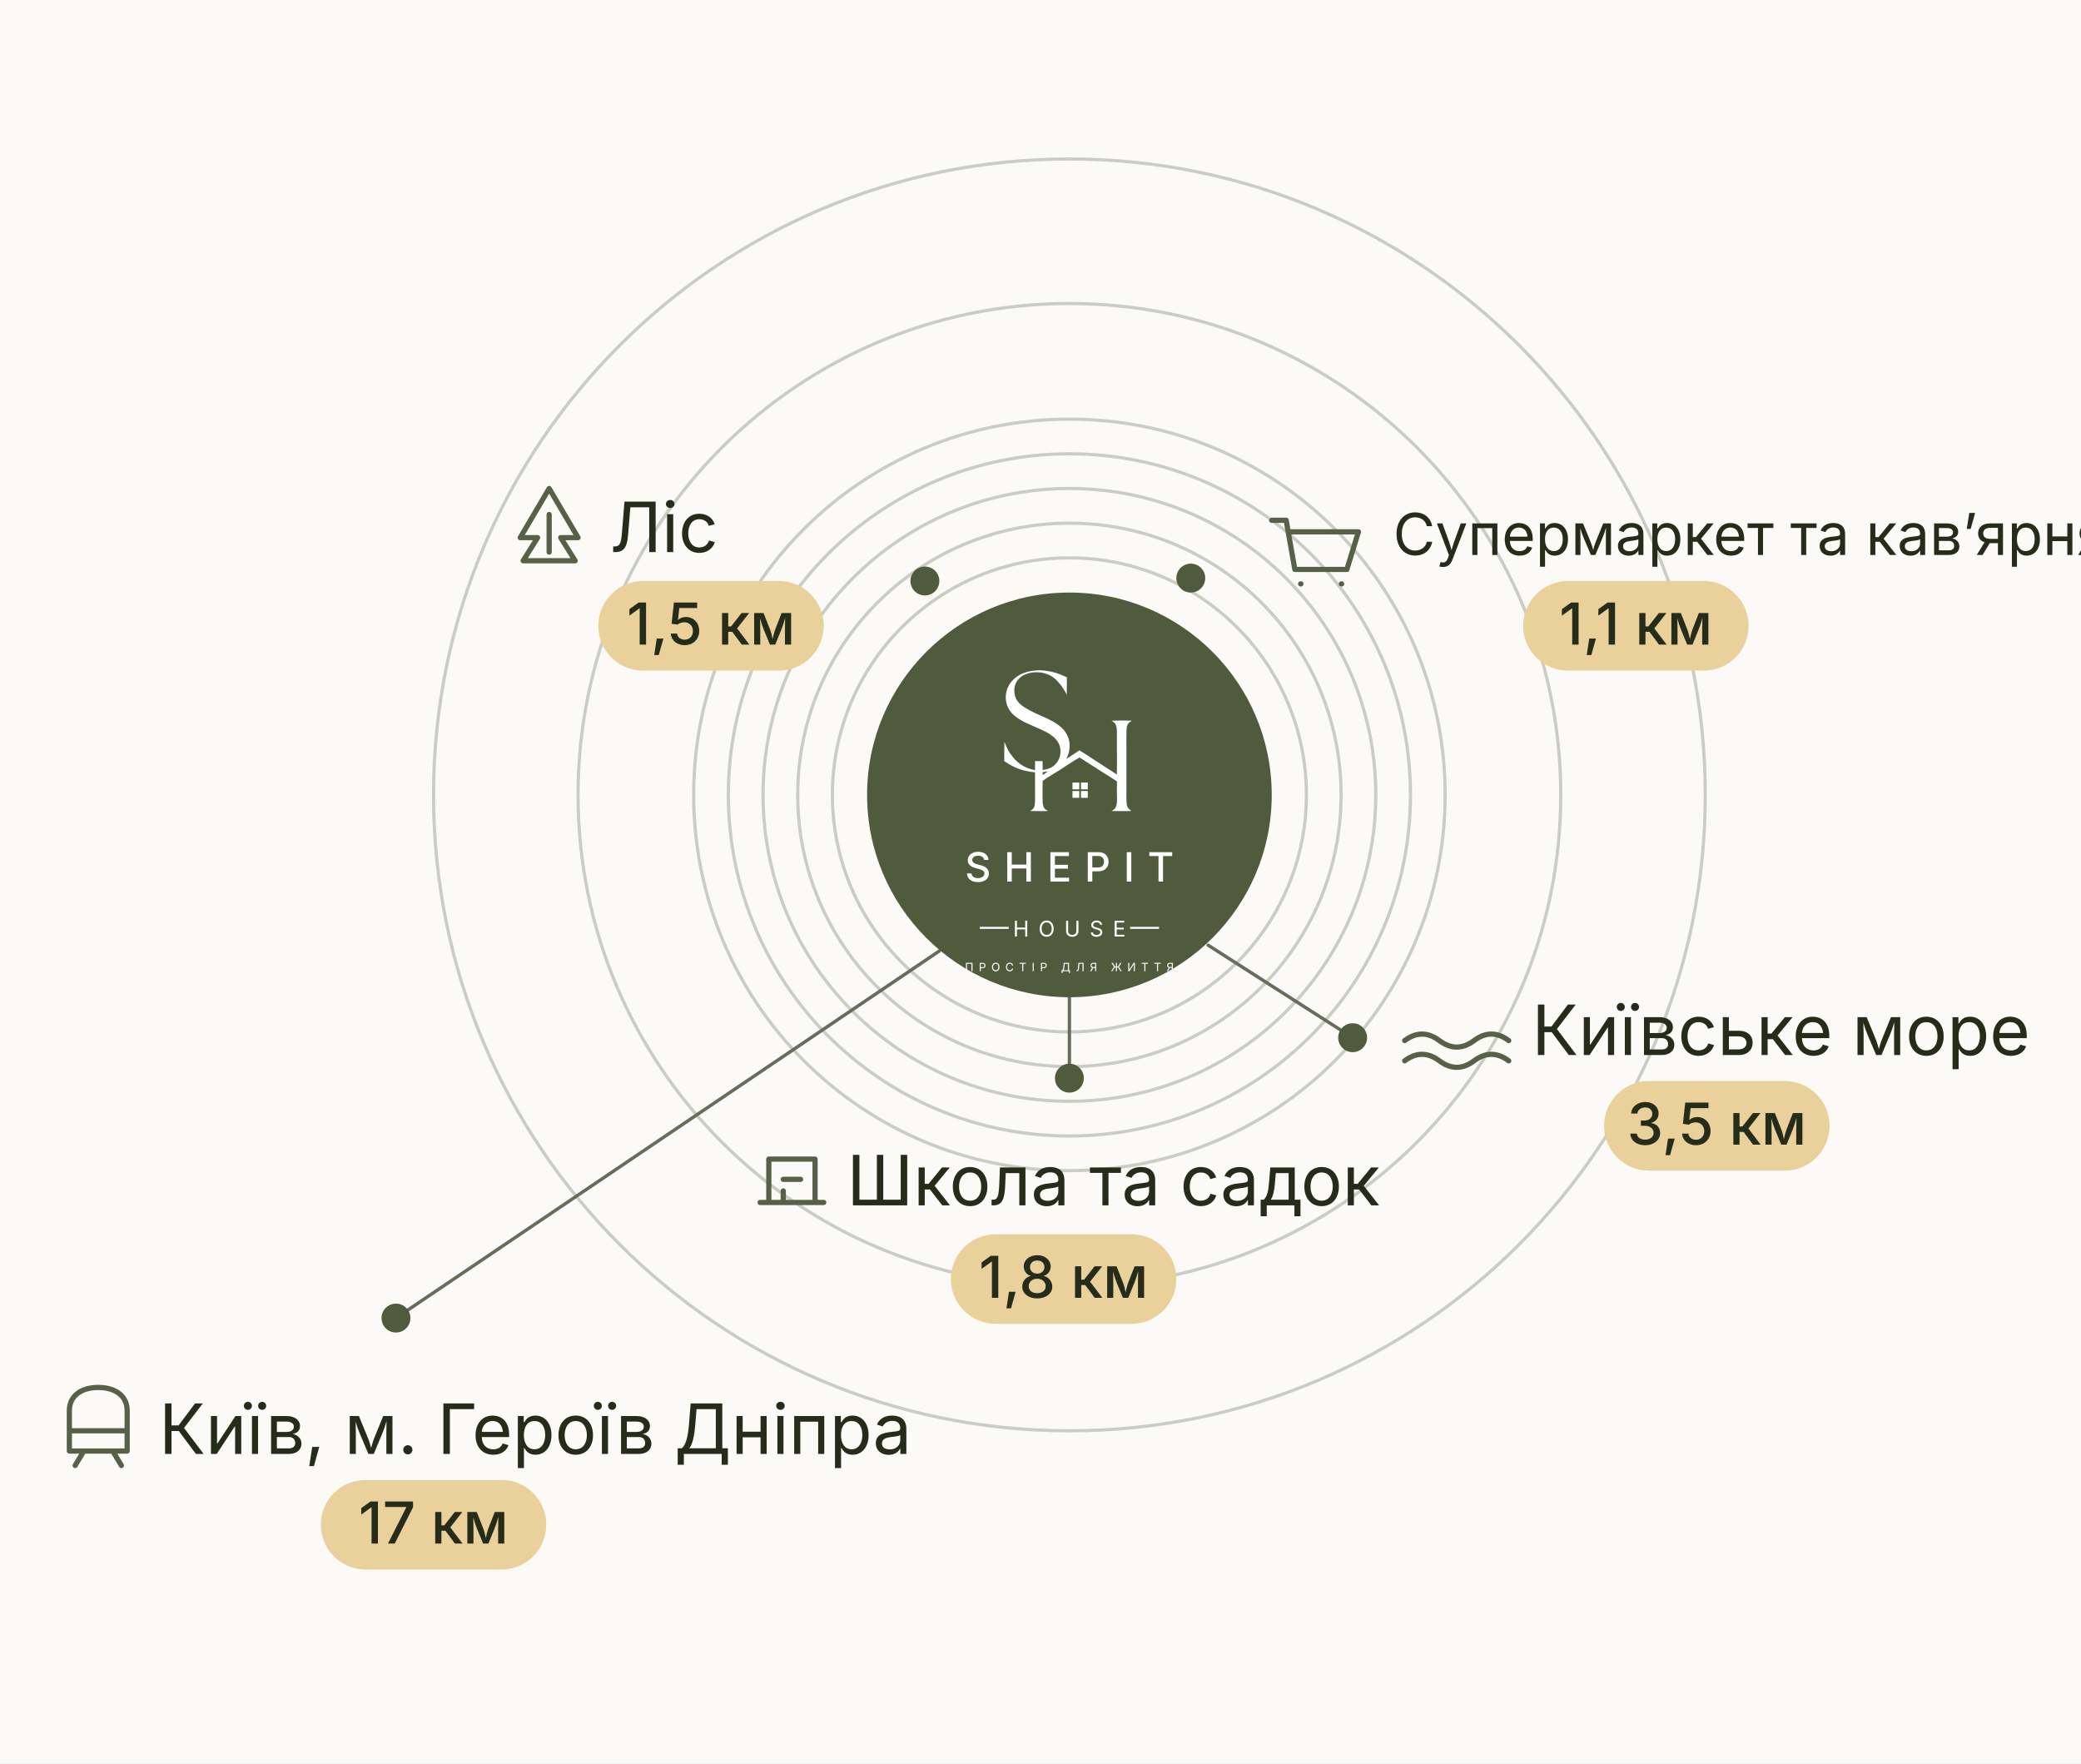
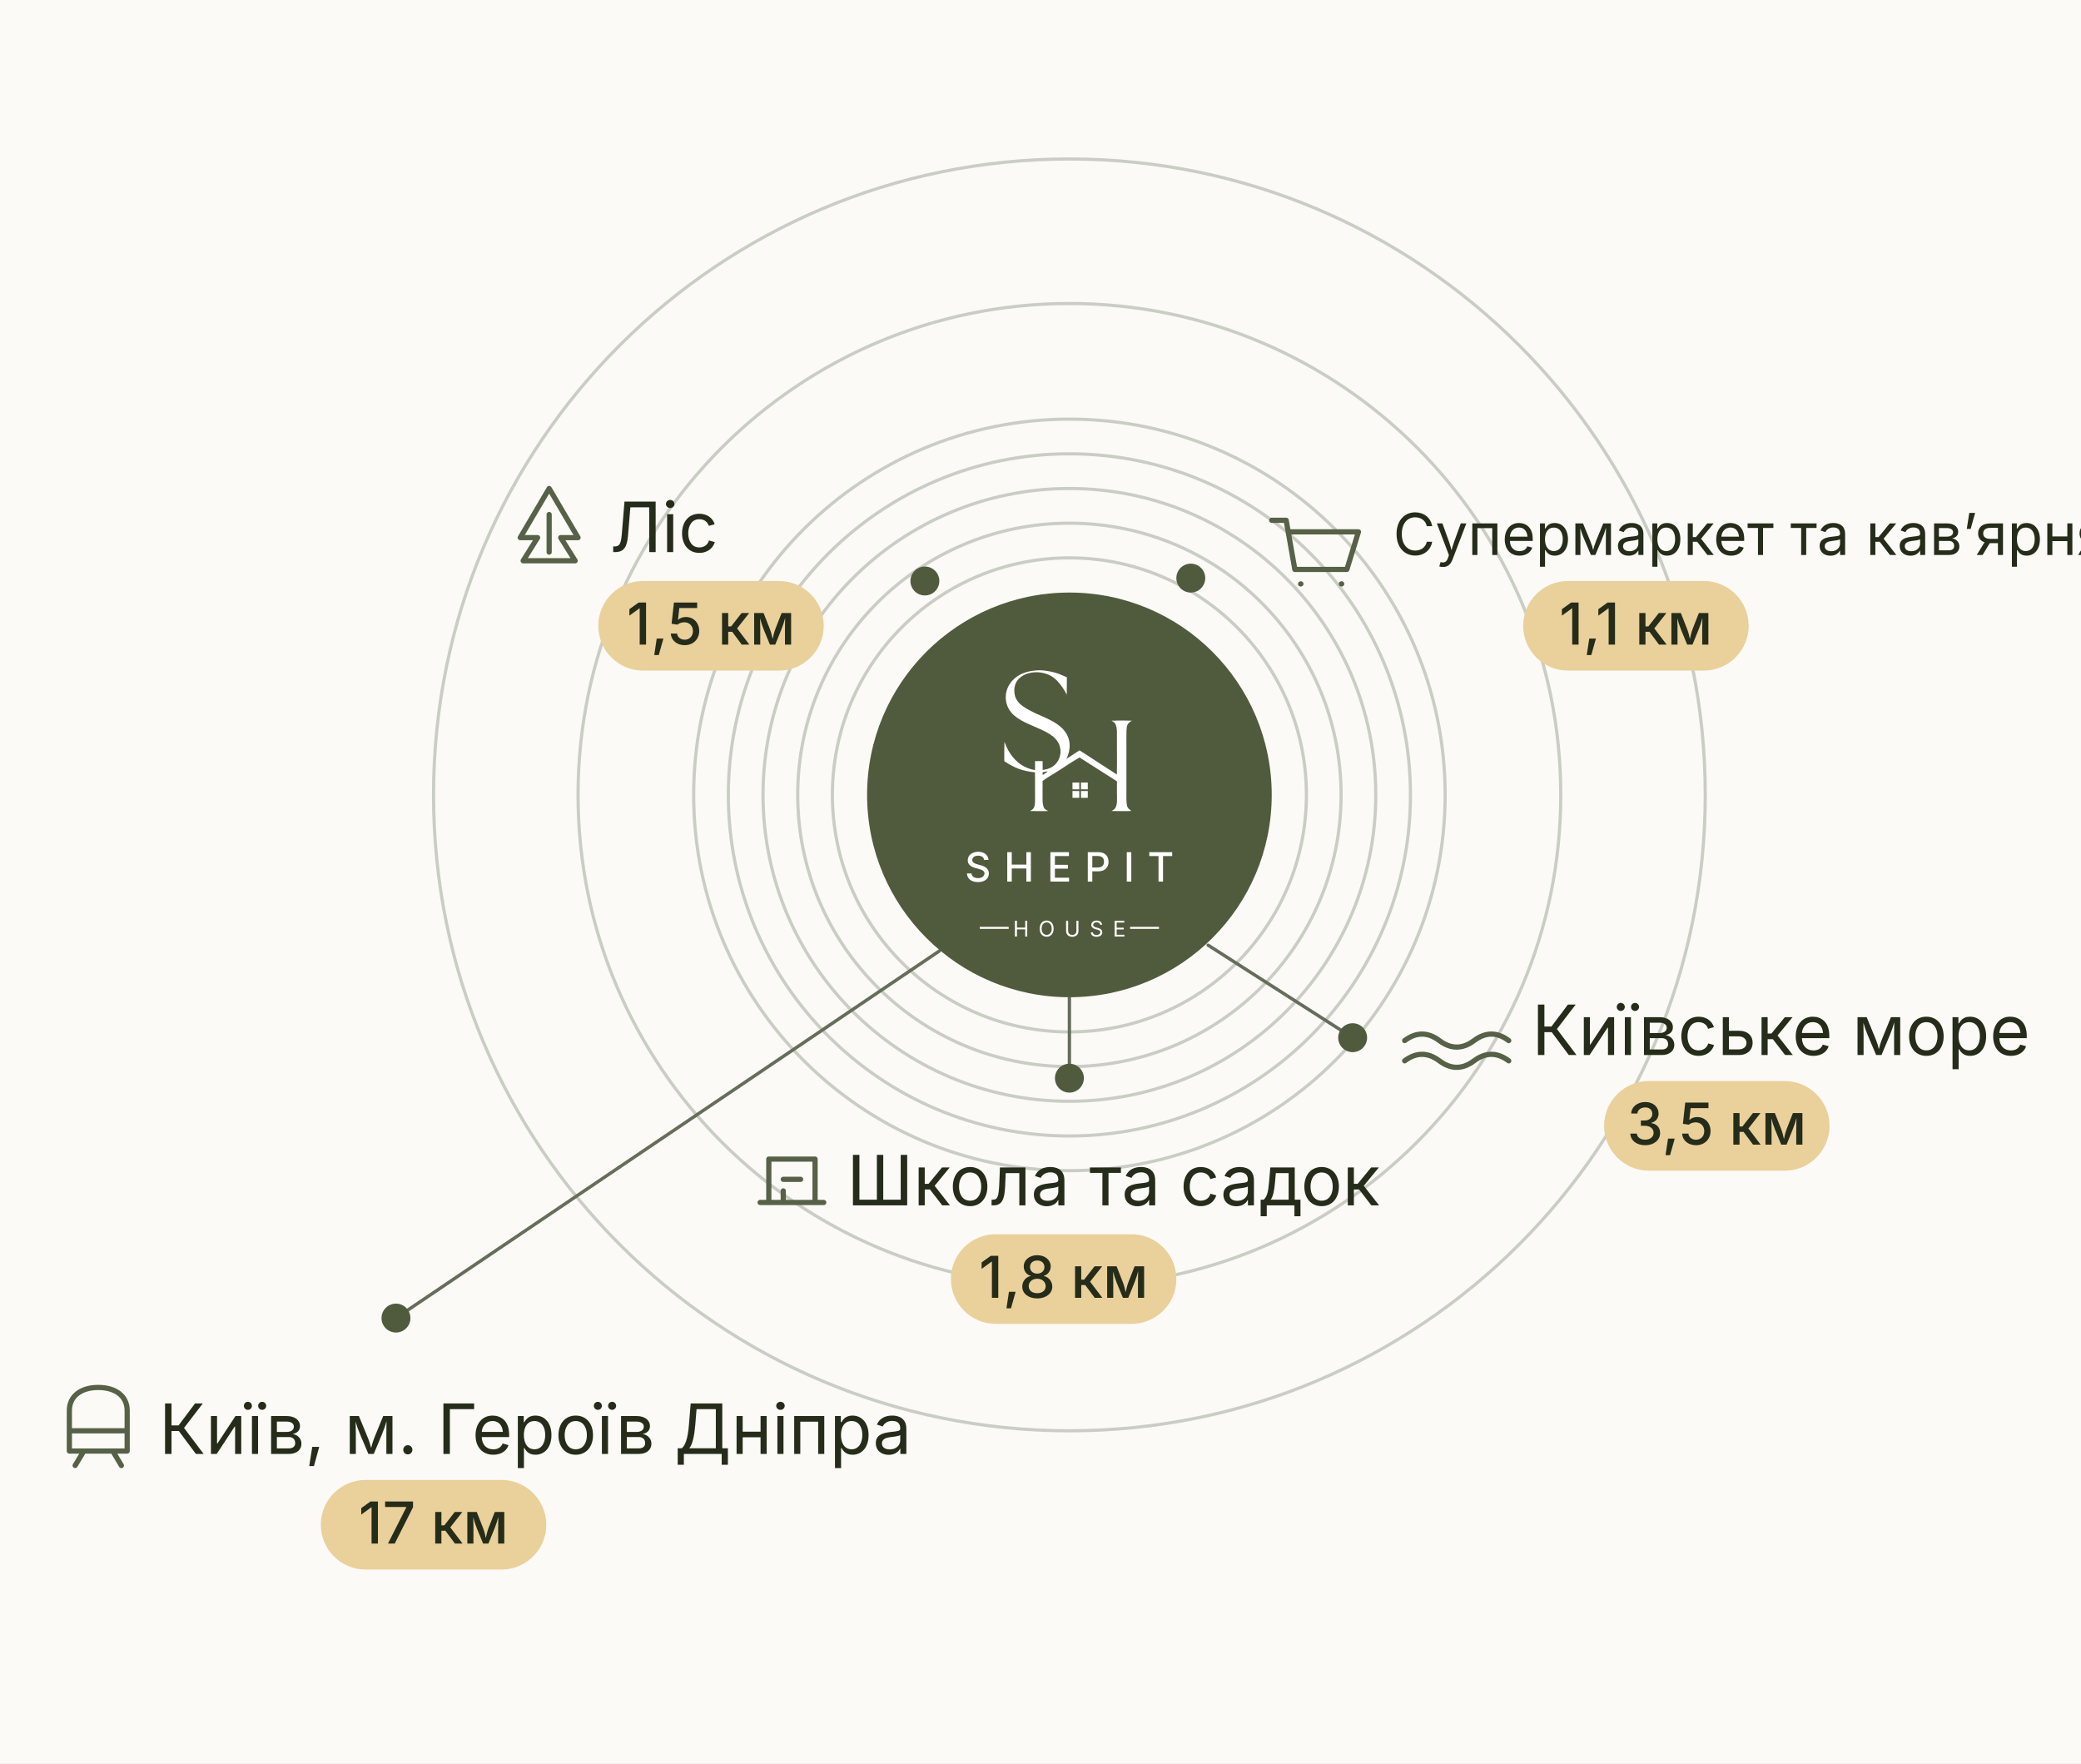
<svg xmlns="http://www.w3.org/2000/svg" viewBox="0 0 720 610" width="720" height="610" role="img" aria-labelledby="title description">
  <rect width="720" height="610" fill="#fbfaf6" />
  <g fill="none" stroke="#c9cdc4" stroke-width="1.1">
    <circle cx="370" cy="275" r="220" />
    <circle cx="370" cy="275" r="170" />
    <circle cx="370" cy="275" r="130" />
    <circle cx="370" cy="275" r="118" />
    <circle cx="370" cy="275" r="106" />
    <circle cx="370" cy="275" r="94" />
    <circle cx="370" cy="275" r="82" />
  </g>
  <g fill="none" stroke="#666d5b" stroke-width="1.15" stroke-linecap="round">
    <path d="M370 345 370 373" />
    <path d="M418 327 468 359" />
    <path d="M325 329 137 456" />
  </g>
  <g fill="#505b3d">
    <circle cx="320" cy="201" r="5" />
    <circle cx="412" cy="200" r="5" />
    <circle cx="468" cy="359" r="5" />
    <circle cx="370" cy="373" r="5" />
    <circle cx="137" cy="456" r="5" />
    <circle cx="370" cy="275" r="70" />
  </g>
  <g id="shepit-brand" fill="#fff">
    <g transform="translate(278.3 205) scale(.095)">
      <path d="M976.46 691.87H1001.22V716.604H976.46V691.87Z" fill="#FFFFFF" />
      <path d="M976.46 722.787H1001.22V747.52H976.46V722.787Z" fill="#FFFFFF" />
      <path d="M1007.41 691.87H1032.18V716.604H1007.41V691.87Z" fill="#FFFFFF" />
      <path d="M1007.41 722.787H1032.18V747.52H1007.41V722.787Z" fill="#FFFFFF" />
      <path fill-rule="evenodd" clip-rule="evenodd" d="M845.339 283.48C868.01 281.107 904.835 287.901 926.089 295.887C936.039 299.626 956.006 308.574 956.006 308.574L955.677 371.913C955.603 371.76 931.92 322.673 898.354 303.664C840.141 270.699 746.297 298.385 767.736 378.705C776.385 404.493 800.052 417.903 822.695 430.185C870.587 456.161 941.766 472.217 961.658 529.667C970.402 554.919 965.822 582.793 954.178 605.989L1002 574.639C1020.48 585.655 1043.62 601.359 1061.99 613.383L1138.24 662.666C1138.82 629.81 1138.34 595.375 1138.35 562.395L1138.34 525.085C1138.33 512.798 1139.02 499.355 1136.12 487.486C1133.22 475.649 1128.37 472.429 1118.71 466.614C1139.66 465.661 1171.96 465.817 1193 466.605C1176.54 475.48 1173.86 483.982 1173.2 502.653C1172.54 520.978 1172.91 539.467 1172.92 557.813L1172.92 727.924C1172.92 743.352 1172.33 756.842 1174.29 772.196C1176.36 788.49 1188.97 791.767 1190.08 795.092C1187.85 796.576 1126.67 795.846 1118.69 795.624C1123.12 792.778 1124.74 792.598 1129.12 788.569C1141.61 777.078 1138.39 748.448 1138.31 731.511L1138.38 687.546C1123.33 677.355 1106.77 667.284 1091.34 657.451L1002.07 600.492C970.346 618.71 939.126 641.223 907.572 660.114C894.733 667.801 879.734 677.033 867.72 685.665C867.119 706.024 867.853 726.737 867.509 747.129C867.329 757.768 867.478 767.893 870.518 778.18C873.602 788.616 878.984 790.892 887.931 795.427C880.807 796.075 870.775 795.862 863.555 795.873C849.692 795.913 835.828 795.852 821.966 795.692C825.081 793.719 829.447 791.097 832.078 788.492C840.674 779.978 839.976 764.939 840.115 753.79C840.21 746.189 840.131 738.801 840.13 731.341L839.996 654.702C794.408 650 766.702 639.592 728.083 614.089C727.905 600.858 728.069 574.09 728.069 574.002L728.653 543.276C728.688 543.365 733.324 555.08 735.382 560.019C739.356 569.384 744.251 578.332 749.993 586.732C772.723 619.712 800.354 639.379 840.096 646.782L840.146 613.834L867.636 613.885C867.53 624.686 867.627 635.486 867.924 646.283C887.016 643.078 903.223 638.123 916.454 623.068C928.189 609.478 934.05 591.793 932.75 573.892C929.585 530.442 889.291 510.714 854.145 495.281L816.298 478.658C797.826 470.33 780.67 461.436 765.091 448.377C726.474 416.006 722.844 359.783 756.144 322.127C779.406 295.823 811.382 285.864 845.339 283.48ZM884.828 651.058C879.154 652.26 873.452 653.331 867.728 654.268C867.699 656.395 867.423 662.104 868.044 663.755L868.898 664.069C871.321 662.373 885.231 652.958 886.243 651.26L884.828 651.058Z" fill="#FFFFFF" />
    </g>
    <text x="370" y="305" text-anchor="middle" font-family="Inter, Arial, sans-serif" font-size="14" font-weight="500" letter-spacing="4.5">SHEPIT</text>
    <path d="M339 321h10m42 0h10" stroke="#fff" stroke-width=".7" />
    <text x="370" y="324" text-anchor="middle" font-family="Inter, Arial, sans-serif" font-size="7.5" letter-spacing="3.2">HOUSE</text>
-     <text x="370" y="336" text-anchor="middle" font-family="Inter, Arial, sans-serif" font-size="4" letter-spacing="1.8">ПРОСТІР ДЛЯ ЖИТТЯ</text>
  </g>
  <g fill="none" stroke="#566148" stroke-width="1.8" stroke-linecap="round" stroke-linejoin="round">
    <path d="M190 191v-13m0-9-10 17h6l-5 8h18l-5-8h6z" />
    <path d="M440 180h5l3 17h18l4-13h-24m4 18h.1m14 0h.1" />
    <path d="M486 360c4-3 8-3 12 0s8 3 12 0 8-3 12 0m-36 7c4-3 8-3 12 0s8 3 12 0 8-3 12 0" />
    <path d="M266 416v-15h16v15m-19 0h22m-14-8h6m-6 8v-4" />
    <path d="M24 502v-14c0-5 4-8 10-8s10 3 10 8v14H24zm0-7h20m-15 7-3 5m13-5 3 5" />
  </g>
  <g fill="#252c19" font-family="Inter, Arial, sans-serif" font-size="24" font-weight="400">
    <text x="211" y="191">Ліс</text>
    <text x="482" y="192" font-size="20">Супермаркет та кав’ярня</text>
    <text x="530" y="365">Київське море</text>
    <text x="293" y="417">Школа та садок</text>
    <text x="55" y="503">Київ, м. Героїв Дніпра</text>
  </g>
  <g fill="#ead09a">
    <rect x="207" y="201" width="78" height="31" rx="15.5" />
    <rect x="527" y="201" width="78" height="31" rx="15.5" />
    <rect x="555" y="374" width="78" height="31" rx="15.5" />
    <rect x="329" y="427" width="78" height="31" rx="15.5" />
    <rect x="111" y="512" width="78" height="31" rx="15.5" />
  </g>
  <g fill="#252c19" font-family="Inter, Arial, sans-serif" font-size="20" font-weight="500" text-anchor="middle">
    <text x="246" y="223">1,5 км</text>
    <text x="566" y="223">1,1 км</text>
    <text x="594" y="396">3,5 км</text>
    <text x="368" y="449">1,8 км</text>
    <text x="150" y="534">17 км</text>
  </g>
</svg>
